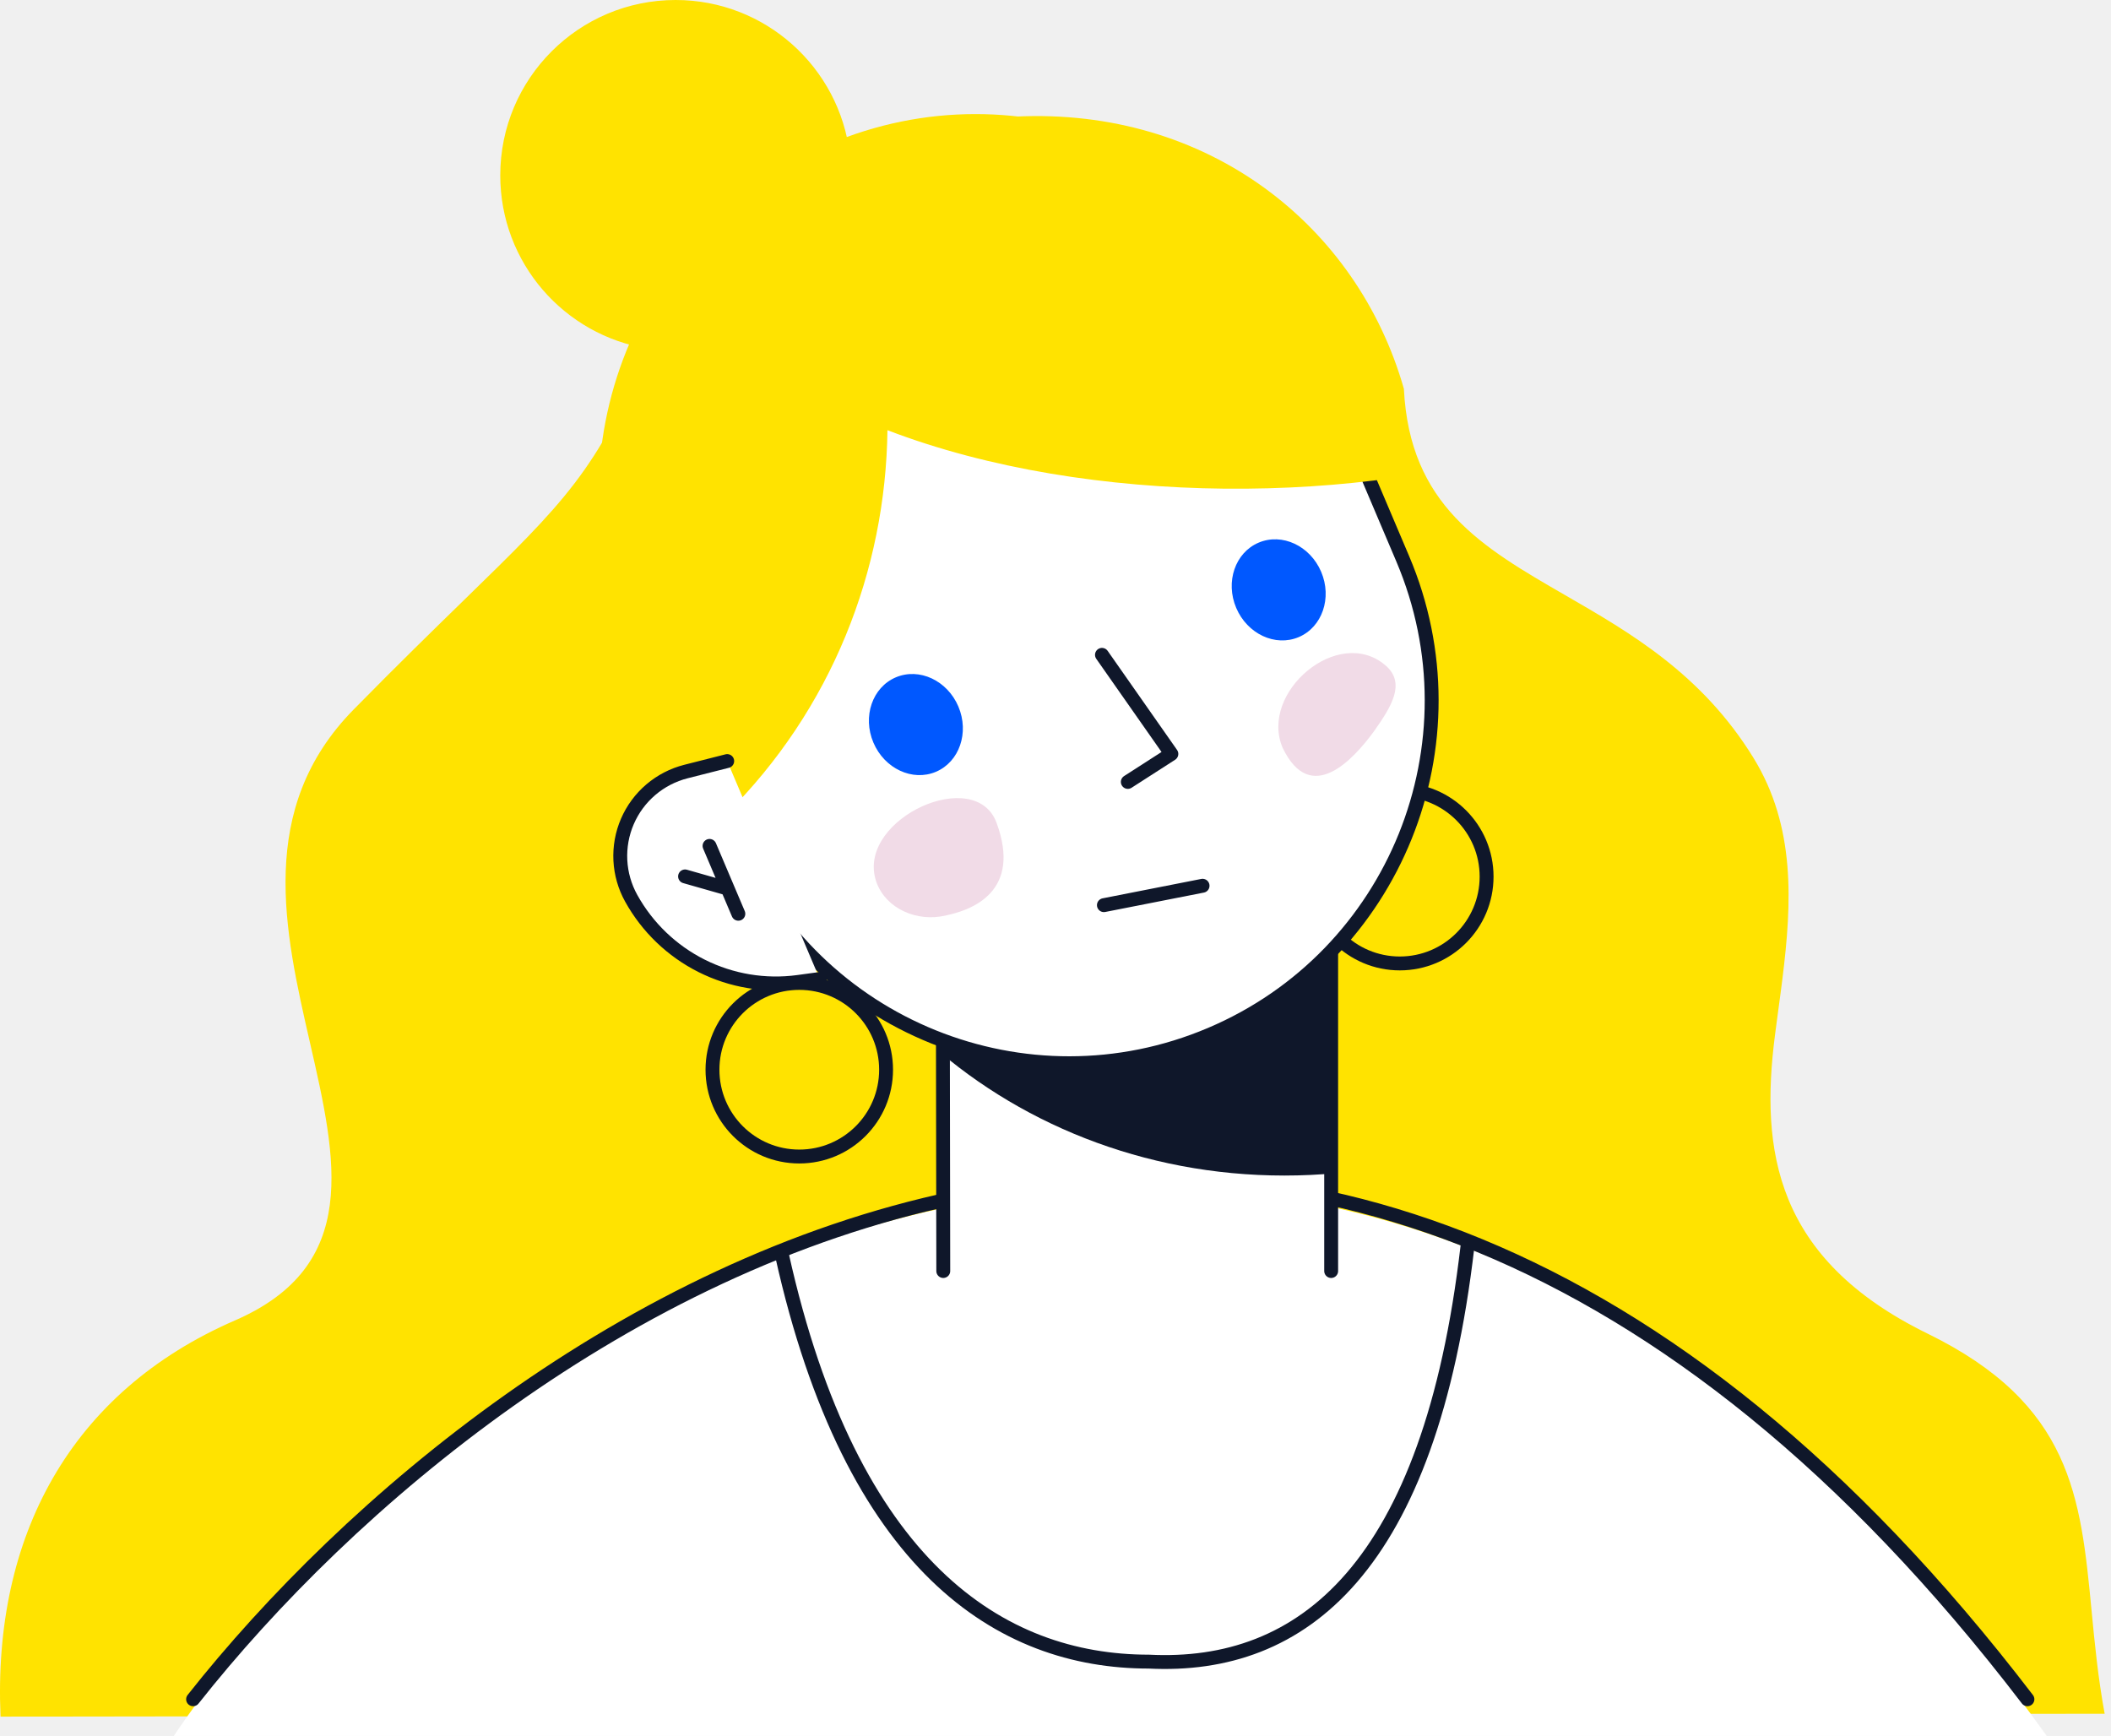
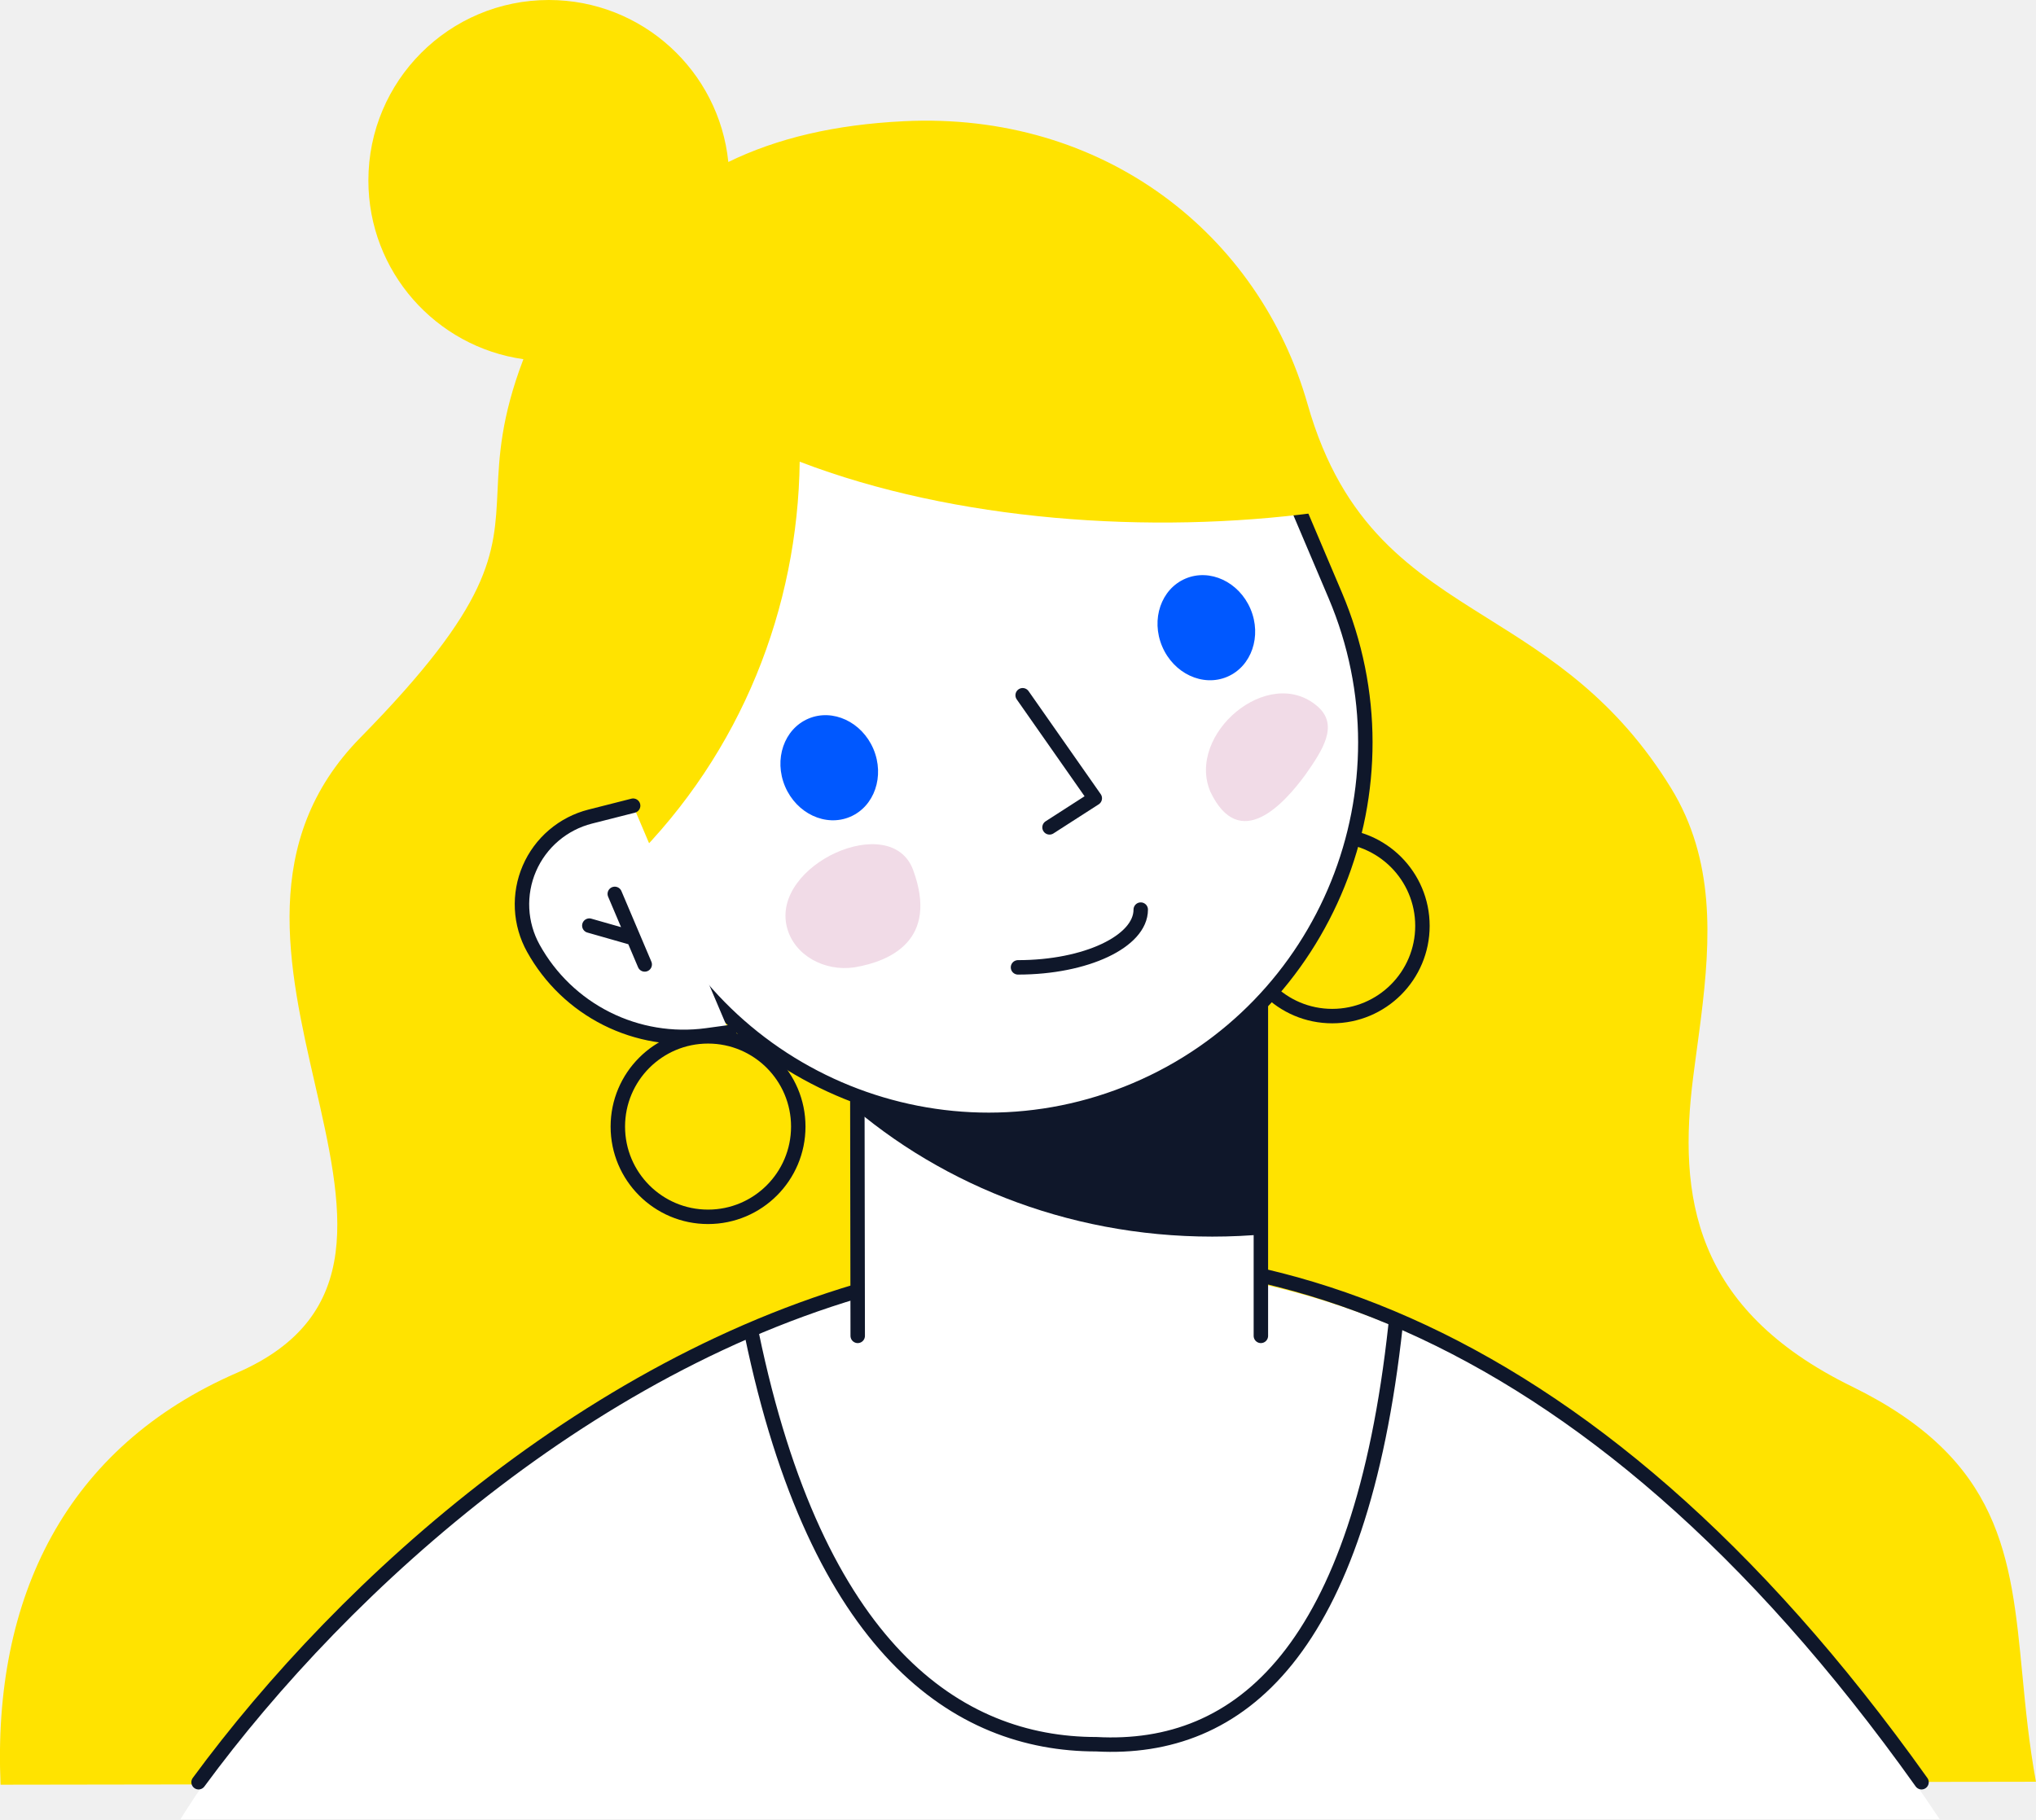
- <svg xmlns="http://www.w3.org/2000/svg" width="304" height="250" viewBox="0 0 304 250" fill="none">
-   <path fill-rule="evenodd" clip-rule="evenodd" d="M93.305 50.201C81.253 48.286 72.041 37.848 72.041 25.257C72.041 11.308 83.349 0 97.298 0C110.219 0 120.873 9.702 122.374 22.218C129.026 19.066 136.854 17.252 146.215 16.792C173.923 15.423 195.463 32.438 202.17 55.991C203.003 72.792 213.429 78.807 225.41 85.72C234.775 91.123 245.09 97.074 252.518 109.153C258.613 119.064 258.041 130.048 256.682 140.958L256.448 142.776C256.342 143.585 256.233 144.393 256.124 145.2C256.029 145.903 255.935 146.605 255.842 147.306L255.606 149.111C253.486 165.618 255.577 181.292 277.587 192.06C298.347 202.219 299.625 215.524 301.204 231.973C301.654 236.661 302.129 241.605 303.086 246.804L0.079 247.219C-1.062 221.206 10.188 200.434 33.83 190.163C51.99 182.273 48.505 167.052 44.637 150.155C40.951 134.054 36.917 116.431 50.928 102.179C57.316 95.682 62.498 90.63 66.808 86.43C81.343 72.262 85.941 67.78 93.305 50.201Z" fill="#FFE300" />
-   <path d="M294.745 250C193.522 108.468 66.963 187.784 25.026 250H159.885H294.745Z" fill="white" />
-   <path d="M27.806 244.719C72.524 188.065 187.96 108.749 291.964 244.719" stroke="#0F172A" stroke-width="2" stroke-linecap="round" stroke-linejoin="round" />
-   <path d="M211.326 179.515C205.922 225.897 187.549 240.414 165.446 239.298C144.065 239.298 122.606 225.63 112.615 180.765" stroke="#0F172A" stroke-width="2" stroke-linecap="round" stroke-linejoin="round" />
-   <path fill-rule="evenodd" clip-rule="evenodd" d="M135.838 183.046L135.76 132.859L191.698 125.093V183.046" fill="white" />
-   <path d="M135.838 183.046L135.76 132.859L191.698 125.093V183.046" stroke="#0F172A" stroke-width="2" stroke-linecap="round" stroke-linejoin="round" />
-   <mask id="mask0_4140_5" style="mask-type:alpha" maskUnits="userSpaceOnUse" x="135" y="125" width="57" height="87">
-     <path d="M135.76 132.859L191.698 125.093L191.645 183.243C191.631 198.67 179.121 211.172 163.692 211.172C148.265 211.172 135.76 198.667 135.76 183.243V132.859Z" fill="white" />
+ <svg xmlns="http://www.w3.org/2000/svg" width="282" height="252" viewBox="0 0 282 252" fill="none">
+   <path fill-rule="evenodd" clip-rule="evenodd" d="M72.494 49.754C60.359 48.042 51.024 37.611 51.024 25C51.024 11.193 62.213 0 76.016 0C88.954 0 99.597 9.836 100.878 22.44C107.627 19.151 115.598 17.262 125.173 16.792C152.873 15.423 174.406 32.438 181.11 55.991C185.972 73.074 195.616 79.113 206.127 85.696C214.696 91.062 223.841 96.789 231.441 109.153C237.534 119.065 236.962 130.048 235.604 140.958L235.37 142.776C235.264 143.586 235.155 144.395 235.046 145.203C234.952 145.905 234.857 146.606 234.765 147.306L234.528 149.111C232.409 165.618 234.5 181.292 256.502 192.06C277.256 202.219 278.533 215.524 280.112 231.973C280.562 236.661 281.036 241.605 281.993 246.804L0.079 247.219C-1.062 221.206 9.185 200.434 32.819 190.163C50.973 182.273 47.489 167.052 43.623 150.155C39.938 134.054 35.905 116.431 49.912 102.179C68.176 83.596 68.495 76.836 68.913 68.004C69.138 63.246 69.391 57.887 72.494 49.754Z" fill="#FFE300" />
+   <path d="M268.656 252C177.211 114.62 62.878 191.609 24.992 252H146.824H268.656Z" fill="white" />
+   <path d="M27.504 246.874C67.902 191.882 172.187 114.892 266.144 246.874" stroke="#0F172A" stroke-width="2" stroke-linecap="round" stroke-linejoin="round" />
+   <path d="M193.296 183.583C188.413 228.604 171.815 242.695 151.848 241.612C132.532 241.612 113.146 228.345 104.12 184.796" stroke="#0F172A" stroke-width="2" stroke-linecap="round" stroke-linejoin="round" />
+   <path fill-rule="evenodd" clip-rule="evenodd" d="M118.799 185.046L118.721 134.859L174.64 127.093V185.046" fill="white" />
+   <path d="M118.799 185.046L118.721 134.859L174.64 127.093V185.046" stroke="#0F172A" stroke-width="2" stroke-linecap="round" stroke-linejoin="round" />
+   <mask id="mask0_3989_718" style="mask-type:alpha" maskUnits="userSpaceOnUse" x="118" y="127" width="57" height="87">
+     <path d="M118.721 134.859L174.64 127.093L174.587 185.243C174.574 200.67 162.068 213.172 146.643 213.172C131.221 213.172 118.721 200.667 118.721 185.243V134.859Z" fill="white" />
  </mask>
-   <g mask="url(#mask0_4140_5)">
-     <path d="M184.96 169.296C225.666 169.296 258.663 138.742 258.663 101.051C258.663 63.363 225.666 32.807 184.96 32.807C144.255 32.807 111.258 63.363 111.258 101.051C111.258 138.742 144.255 169.296 184.96 169.296Z" fill="#0F172A" />
+   <g mask="url(#mask0_3989_718)">
+     <path d="M167.905 171.296C208.597 171.296 241.584 140.742 241.584 103.051C241.584 65.363 208.597 34.807 167.905 34.807C127.213 34.807 94.227 65.363 94.227 103.051C94.227 140.742 127.213 171.296 167.905 171.296Z" fill="#0F172A" />
  </g>
-   <ellipse cx="201.581" cy="126.25" rx="12.5" ry="12.5" stroke="#0F172A" stroke-width="2" />
-   <path fill-rule="evenodd" clip-rule="evenodd" d="M189.268 50.48L202.003 80.472C213.278 107.032 200.896 137.694 174.347 148.959C147.798 160.228 117.136 147.832 105.86 121.272L93.125 91.28C81.85 64.723 94.232 34.058 120.781 22.794C147.331 11.524 177.992 23.923 189.268 50.48Z" fill="white" stroke="#0F172A" stroke-width="2" stroke-linecap="round" stroke-linejoin="round" />
-   <mask id="mask1_4140_5" style="mask-type:alpha" maskUnits="userSpaceOnUse" x="86" y="16" width="123" height="143">
-     <path d="M190.537 49.775L204.208 82.183C215.937 109.988 203.061 142.09 175.447 153.884C147.835 165.678 115.94 152.698 104.21 124.891L90.537 92.486C78.807 64.678 91.683 32.576 119.298 20.785C146.91 8.991 178.805 21.97 190.537 49.775Z" fill="white" />
-   </mask>
-   <g mask="url(#mask1_4140_5)">
-     <path fill-rule="evenodd" clip-rule="evenodd" d="M104.588 3.682C108.094 7.294 111.266 11.224 114.063 15.421C138.441 4.765 177.348 -6.39 201.395 2.377C234.683 14.513 258.69 38.554 246.684 48.058C239.787 53.518 231.251 60.856 222.473 63.825C196.53 72.602 156.983 73.141 127.8 61.955C127.541 82.167 119.781 102.162 104.531 117.302C98.12 123.68 90.658 128.877 82.482 132.658C66.364 140.109 54.54 68.581 61.867 28.04C67.948 -5.594 90.538 -10.81 104.588 3.682Z" fill="#FFE300" />
-   </g>
-   <path d="M158.692 94.308L168.686 108.576L162.415 112.608" stroke="#0F172A" stroke-width="2" stroke-linecap="round" stroke-linejoin="round" />
-   <path d="M187.029 91.751C190.408 90.316 191.854 86.109 190.26 82.352C188.664 78.598 184.633 76.716 181.254 78.148C177.876 79.582 176.43 83.79 178.023 87.546C179.619 91.3 183.651 93.183 187.029 91.751Z" fill="#0058FF" />
-   <path d="M134.782 111.149C138.16 109.714 139.606 105.507 138.013 101.75C136.417 97.997 132.385 96.114 129.007 97.546C125.628 98.981 124.182 103.188 125.776 106.945C127.372 110.698 131.404 112.581 134.782 111.149Z" fill="#0058FF" />
-   <path d="M173.179 127.562L158.97 130.356" stroke="#0F172A" stroke-width="2" stroke-linecap="round" stroke-linejoin="round" />
-   <path fill-rule="evenodd" clip-rule="evenodd" d="M197.881 105.294C194.923 109.339 188.766 116.156 184.706 107.689C181.313 99.721 192.738 89.988 199.531 95.833C202.569 98.447 200.231 101.932 197.881 105.294Z" fill="#F1DBE7" />
-   <path fill-rule="evenodd" clip-rule="evenodd" d="M135.363 132.001C140.378 131.164 147.084 128.215 143.516 118.508C140.478 110.241 123.783 117.778 126.037 126.469C127.046 130.356 131.242 132.6 135.363 132.001Z" fill="#F1DBE7" />
-   <ellipse cx="115.102" cy="154.056" rx="12.5" ry="12.5" stroke="#0F172A" stroke-width="2" />
-   <path fill-rule="evenodd" clip-rule="evenodd" d="M104.723 109.605L98.778 111.114C96.917 111.586 95.189 112.48 93.727 113.725C92.265 114.971 91.109 116.535 90.348 118.298C89.586 120.061 89.24 121.975 89.335 123.894C89.431 125.812 89.965 127.682 90.898 129.361C93.224 133.556 96.762 136.952 101.05 139.103C105.337 141.253 110.175 142.059 114.928 141.415L118.051 140.989" fill="white" />
-   <path d="M104.723 109.605L98.778 111.114C96.917 111.586 95.189 112.48 93.727 113.725C92.265 114.971 91.109 116.535 90.348 118.298C89.586 120.061 89.24 121.975 89.335 123.894C89.431 125.812 89.965 127.682 90.898 129.361C93.224 133.556 96.762 136.952 101.05 139.103C105.337 141.253 110.175 142.059 114.928 141.415L118.051 140.989M102.179 121.822L106.328 131.596M104.787 127.965L98.653 126.216" stroke="#0F172A" stroke-width="2" stroke-linecap="round" stroke-linejoin="round" />
+   <ellipse cx="184.521" cy="128.25" rx="12.496" ry="12.5" stroke="#0F172A" stroke-width="2" />
+   <path fill-rule="evenodd" clip-rule="evenodd" d="M172.211 52.48L184.942 82.472C196.213 109.032 183.835 139.694 157.295 150.959C130.754 162.228 100.103 149.832 88.831 123.272L76.1 93.28C64.829 66.723 77.207 36.058 103.747 24.794C130.288 13.524 160.939 25.923 172.211 52.48Z" fill="white" stroke="#0F172A" stroke-width="2" stroke-linecap="round" stroke-linejoin="round" />
+   <path fill-rule="evenodd" clip-rule="evenodd" d="M182.527 70.981C159.37 74.073 132.255 72.196 110.764 63.955C110.504 84.167 102.747 104.162 87.502 119.302C86.694 120.105 85.87 120.89 85.03 121.656L73.351 94.165C61.523 66.323 74.511 34.174 102.362 22.365C130.212 10.549 162.376 23.548 174.204 51.391L182.527 70.981Z" fill="#FFE300" />
+   <path d="M141.645 96.308L151.636 110.576L145.367 114.608" stroke="#0F172A" stroke-width="2" stroke-linecap="round" stroke-linejoin="round" />
+   <path d="M169.973 93.751C173.351 92.316 174.796 88.109 173.203 84.352C171.608 80.598 167.577 78.716 164.2 80.148C160.823 81.582 159.377 85.79 160.97 89.546C162.565 93.3 166.596 95.183 169.973 93.751Z" fill="#0058FF" />
+   <path d="M117.743 113.149C121.12 111.714 122.566 107.507 120.973 103.75C119.378 99.997 115.347 98.114 111.97 99.546C108.592 100.981 107.147 105.188 108.74 108.945C110.335 112.698 114.366 114.581 117.743 113.149Z" fill="#0058FF" />
+   <path d="M141 134C150.388 134 158 130.419 158 126" stroke="#0F172A" stroke-width="2" stroke-linecap="round" stroke-linejoin="round" />
+   <path fill-rule="evenodd" clip-rule="evenodd" d="M180.821 107.294C177.865 111.339 171.709 118.156 167.651 109.689C164.258 101.721 175.68 91.988 182.47 97.833C185.508 100.447 183.171 103.932 180.821 107.294Z" fill="#F1DBE7" />
+   <path fill-rule="evenodd" clip-rule="evenodd" d="M118.324 134.001C123.337 133.164 130.041 130.215 126.474 120.508C123.437 112.241 106.748 119.778 109.001 128.469C110.01 132.356 114.205 134.6 118.324 134.001Z" fill="#F1DBE7" />
+   <ellipse cx="98.07" cy="156.056" rx="12.496" ry="12.5" stroke="#0F172A" stroke-width="2" />
+   <path fill-rule="evenodd" clip-rule="evenodd" d="M87.694 111.605L81.751 113.114C79.89 113.586 78.163 114.48 76.701 115.725C75.24 116.971 74.085 118.535 73.323 120.298C72.562 122.061 72.216 123.975 72.311 125.894C72.407 127.812 72.941 129.682 73.874 131.361C76.198 135.556 79.736 138.952 84.022 141.103C88.308 143.253 93.144 144.059 97.896 143.415L101.017 142.989" fill="white" />
+   <path d="M87.694 111.605L81.751 113.114C79.89 113.586 78.163 114.48 76.701 115.725C75.24 116.971 74.085 118.535 73.323 120.298C72.562 122.061 72.216 123.975 72.311 125.894C72.407 127.812 72.941 129.682 73.874 131.361C76.198 135.556 79.736 138.952 84.022 141.103C88.308 143.253 93.144 144.059 97.896 143.415L101.017 142.989M85.151 123.822L89.298 133.596M87.758 129.965L81.626 128.216" stroke="#0F172A" stroke-width="2" stroke-linecap="round" stroke-linejoin="round" />
</svg>
